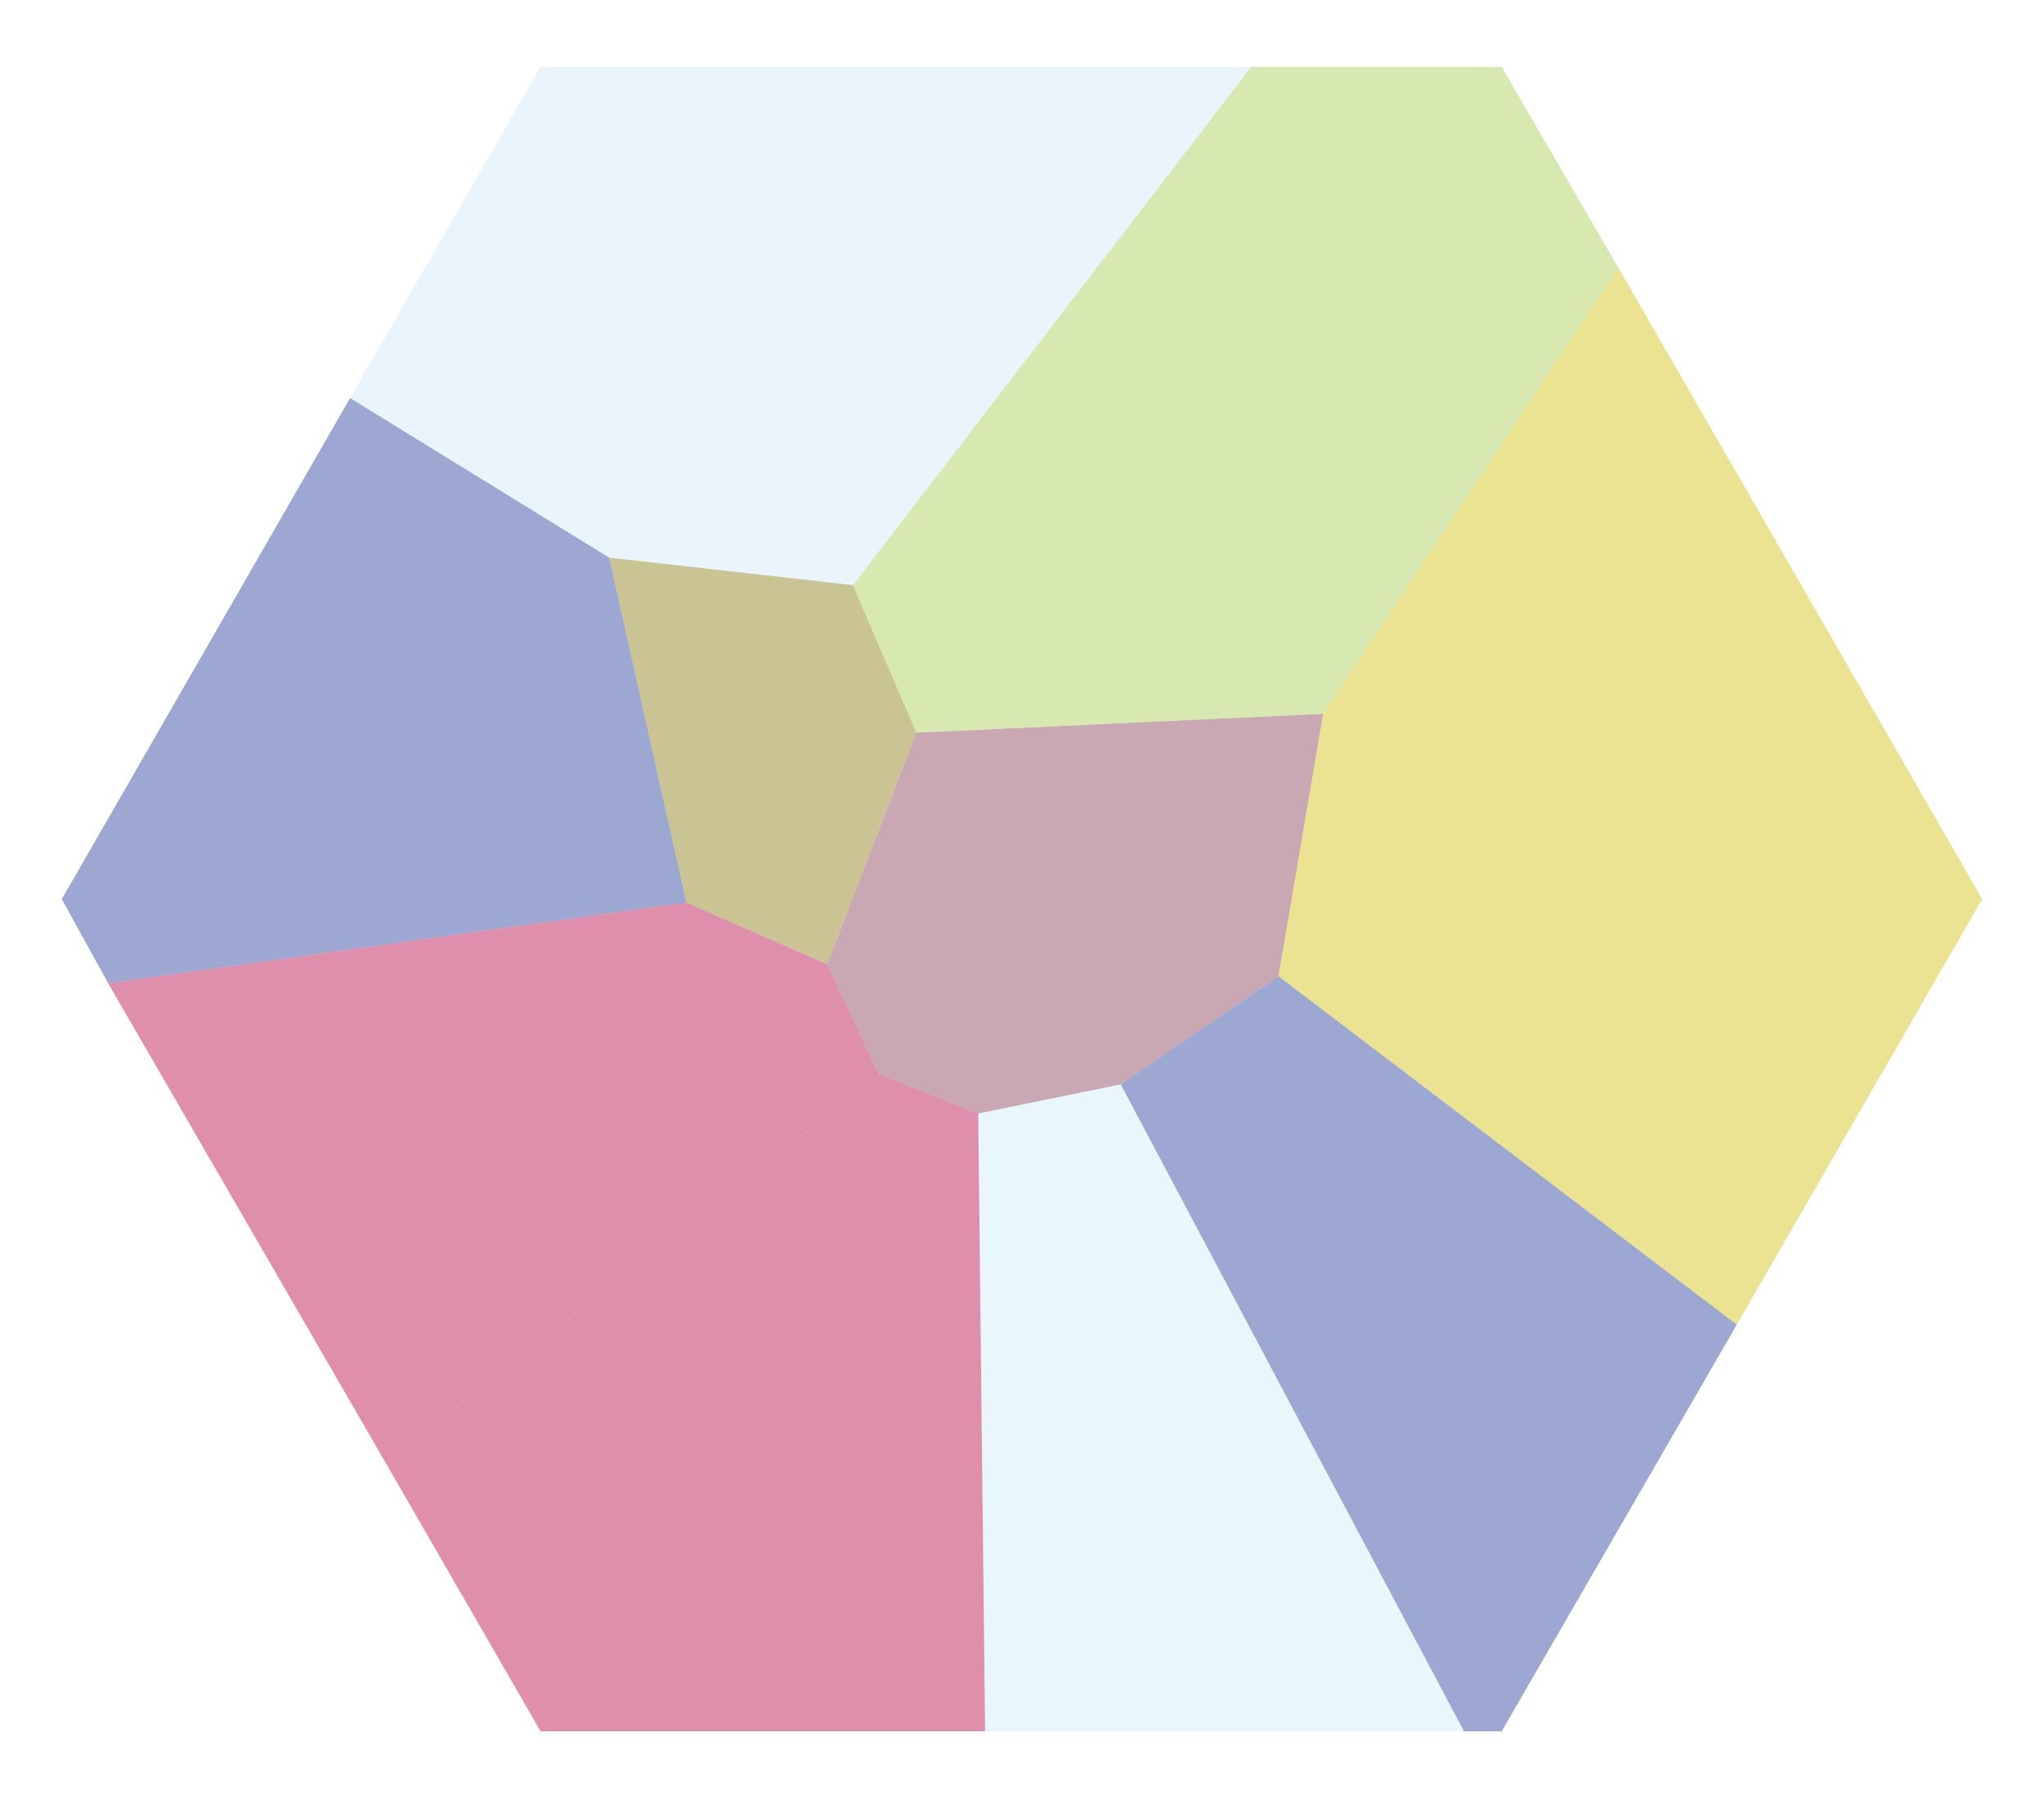
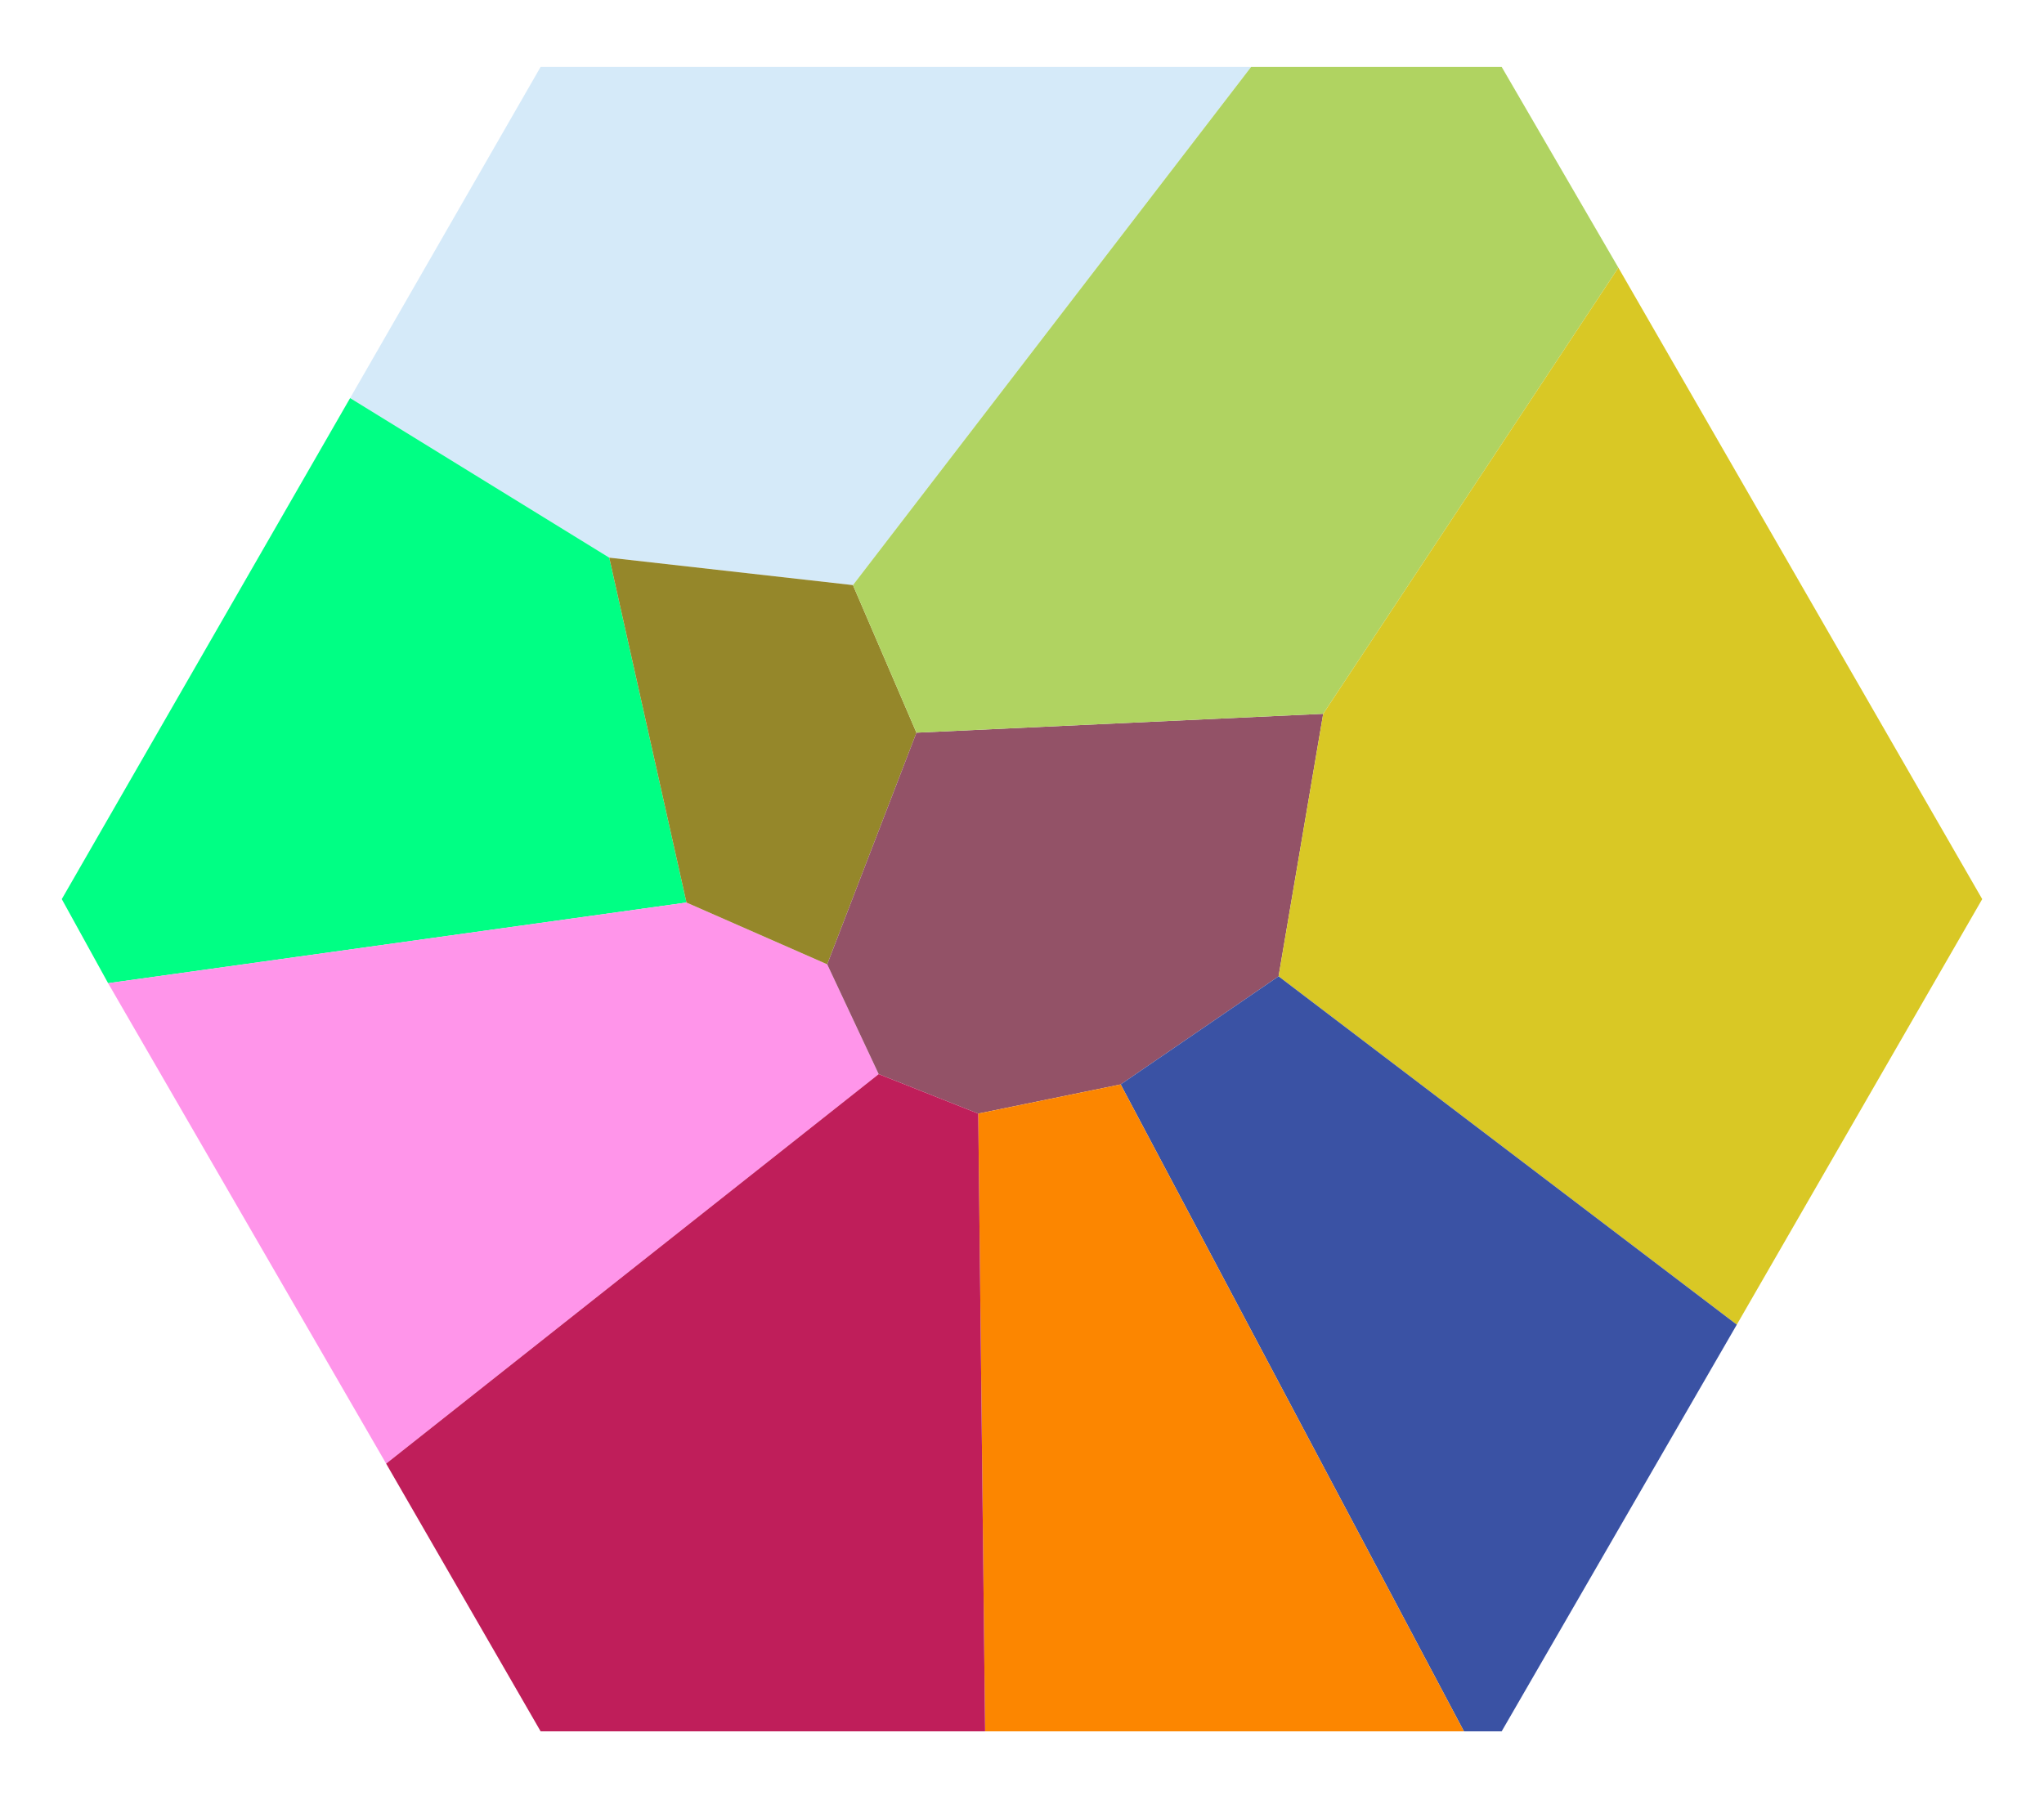
<svg xmlns="http://www.w3.org/2000/svg" id="EndlessShore" viewBox="0 0 119.1 104.9">
-   <polygon points="31.5 3.9 72.9 3.9 49.7 34.1 35.5 32.5 20.4 23.2 31.5 3.9" style="fill: #d5eaf9; opacity: .5;" />
-   <polygon points="3.6 52.4 20.4 23.2 35.5 32.5 40 52.6 6.3 57.3 3.6 52.4" style="fill: #3a52a4; opacity: .5;" />
-   <polygon points="6.3 57.3 22.5 85.3 51.2 62.6 48.2 56.2 40 52.6 6.3 57.3" style="fill: #bf1e5a; opacity: .5;" />
-   <polygon points="49.7 34.1 35.5 32.5 40 52.6 48.2 56.2 53.4 42.7 49.7 34.1" style="fill: #95872a; opacity: .5;" />
-   <polygon points="53.4 42.7 77.1 41.6 74.5 56.9 65.3 63.2 57 64.9 51.2 62.6 48.2 56.2 53.4 42.7" style="fill: #935267; opacity: .5;" />
-   <polygon points="49.7 34.1 72.9 3.9 87.5 3.9 94.3 15.6 77.1 41.6 53.4 42.7 49.7 34.1" style="fill: #b0d361; opacity: .5;" />
-   <polygon points="94.3 15.6 115.5 52.4 101.2 77.2 74.5 56.9 77.1 41.6 94.3 15.6" style="fill: #d9c825; opacity: .5;" />
-   <polygon points="74.5 56.9 65.3 63.2 85.3 100.9 87.5 100.9 101.2 77.2 74.5 56.9" style="fill: #3a52a4; opacity: .5;" />
-   <polygon points="57 64.9 65.3 63.2 85.3 100.9 57.4 100.9 57 64.9" style="fill: #d4effc; opacity: .5;" />
-   <polygon points="51.2 62.6 57 64.9 57.4 100.9 31.5 100.9 22.5 85.3 51.2 62.6" style="fill: #bf1e5a; opacity: .5;" />
+   <polygon id="endless_brackishpoint" points="31.5 3.9 72.9 3.9 49.7 34.1 35.5 32.5 20.4 23.2 31.5 3.9" style="fill: #d5eaf9;" />
+   <polygon id="endless_oldjack" points="3.6 52.4 20.4 23.2 35.5 32.5 40 52.6 6.3 57.3 3.6 52.4" style="fill: #00ff84ff;" />
+   <polygon id="endless_enduringwake" points="6.3 57.3 22.5 85.3 51.2 62.6 48.2 56.2 40 52.6 6.3 57.3" style="fill: #ff95eaff;" />
+   <polygon id="endless_saltbrook" points="49.7 34.1 35.5 32.5 40 52.6 48.2 56.2 53.4 42.7 49.7 34.1" style="fill: #95872a;" />
+   <polygon id="endless_wellchurch" points="53.4 42.7 77.1 41.6 74.5 56.9 65.3 63.2 57 64.9 51.2 62.6 48.2 56.2 53.4 42.7" style="fill: #935267;" />
+   <polygon id="endless_sidhefall" points="49.7 34.1 72.9 3.9 87.5 3.9 94.3 15.6 77.1 41.6 53.4 42.7 49.7 34.1" style="fill: #b0d361;" />
+   <polygon id="endless_tuatha" points="94.3 15.6 115.5 52.4 101.2 77.2 74.5 56.9 77.1 41.6 94.3 15.6" style="fill: #d9c825;" />
+   <polygon id="endless_woodbind" points="74.5 56.9 65.3 63.2 85.3 100.9 87.5 100.9 101.2 77.2 74.5 56.9" style="fill: #3a52a4;" />
+   <polygon id="endless_overland" points="57 64.9 65.3 63.2 85.3 100.9 57.4 100.9 57 64.9" style="fill: #fc8600ff;" />
+   <polygon id="endless_ironjunction" points="51.2 62.6 57 64.9 57.4 100.9 31.5 100.9 22.5 85.3 51.2 62.6" style="fill: #bf1e5a;" />
</svg>
